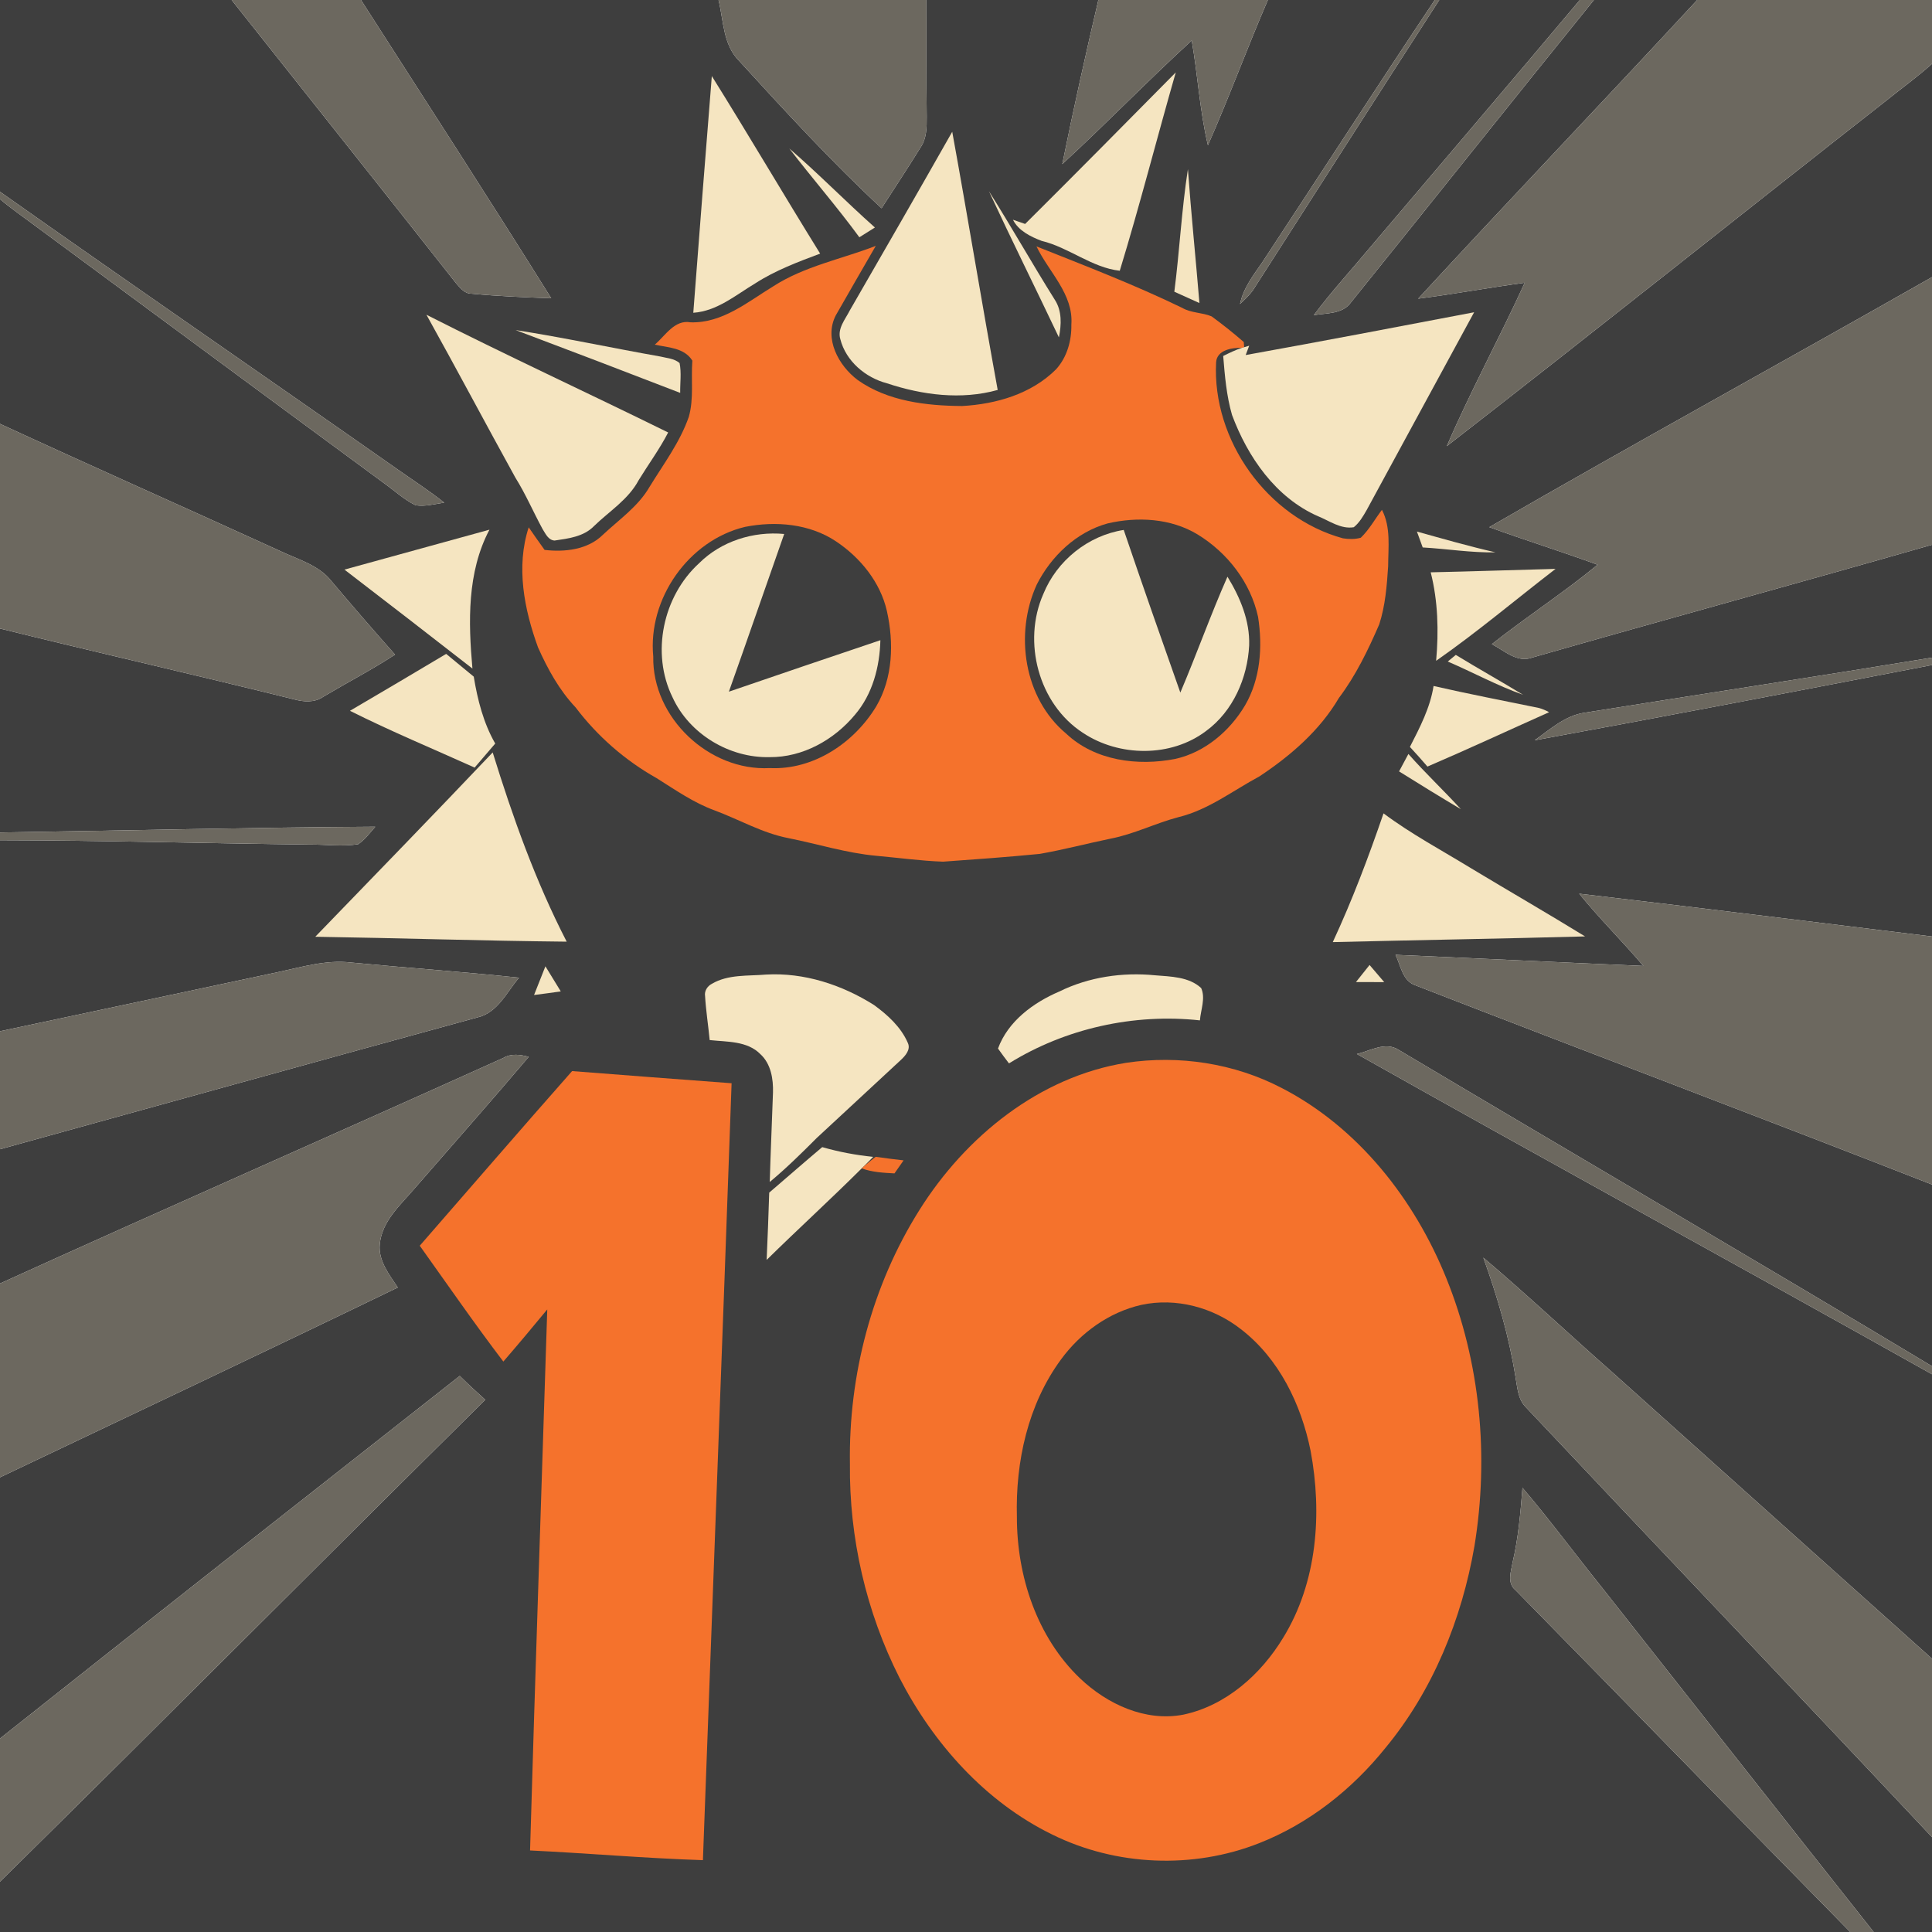
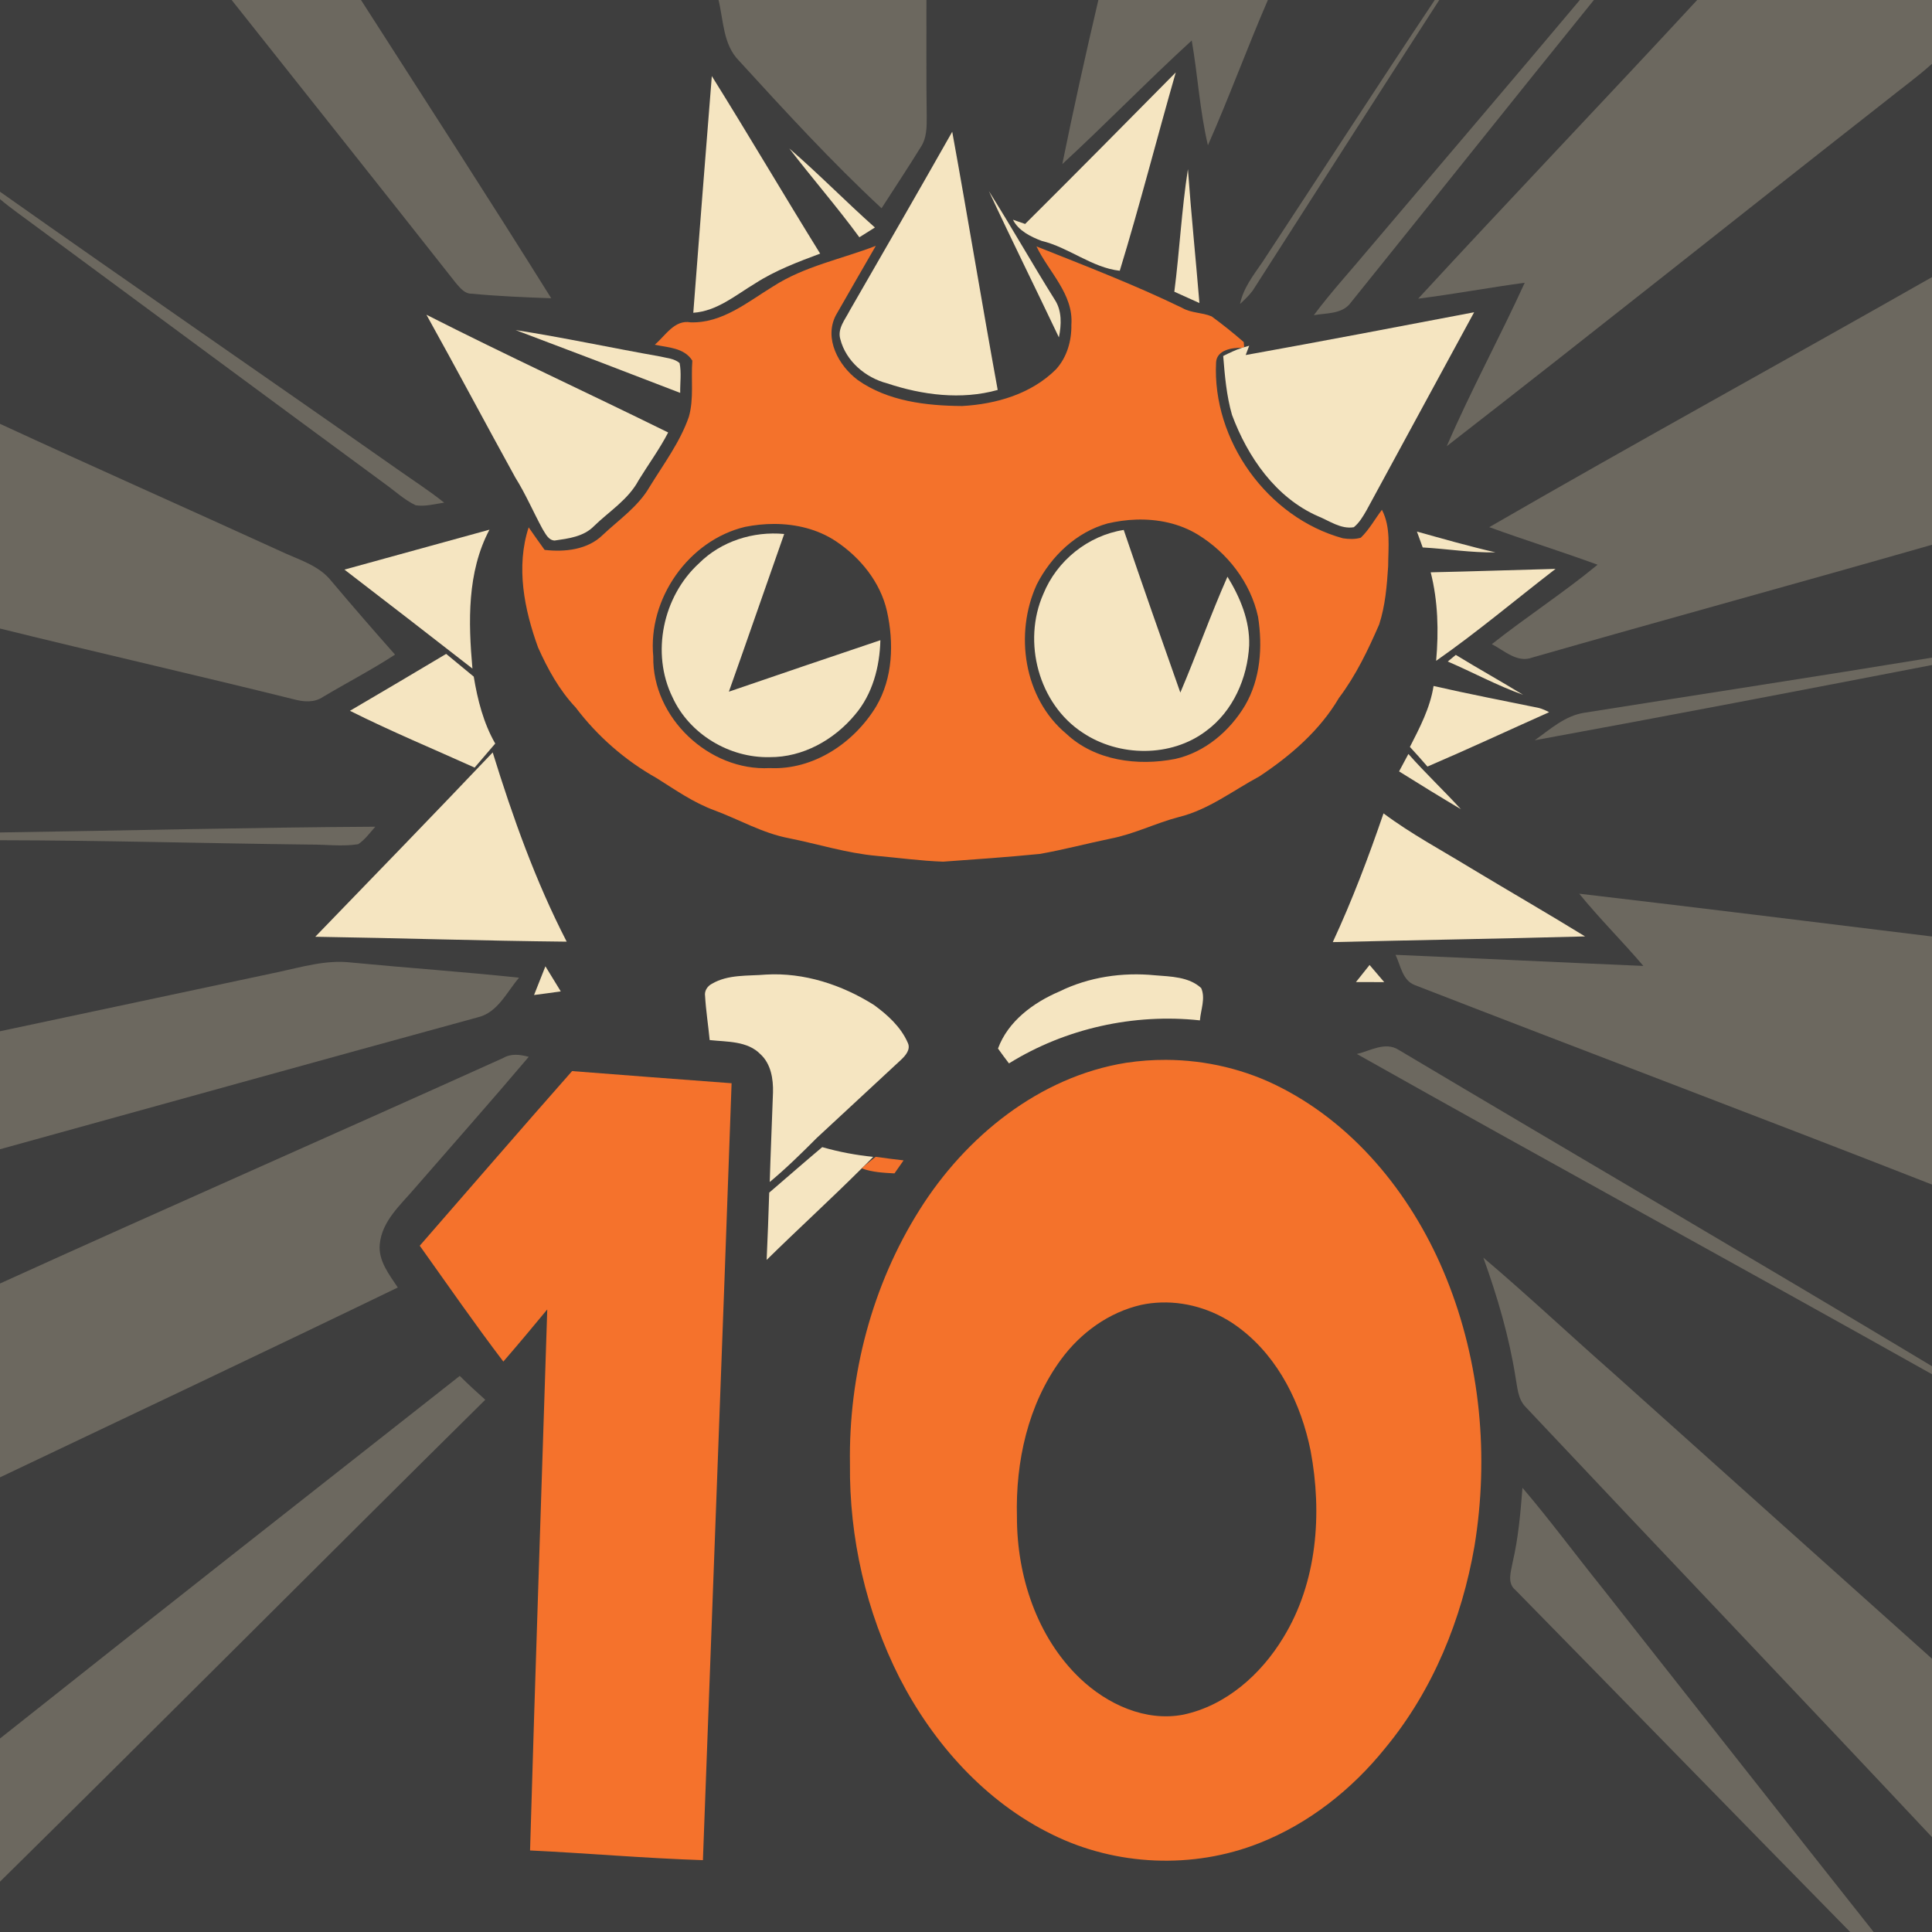
- <svg xmlns="http://www.w3.org/2000/svg" width="512pt" height="512pt" viewBox="0 0 512 512" version="1.1">
-   <path fill="#3e3e3e" opacity="1.00" d=" M 0.00 0.00 L 61.39 0.00 C 81.23 25.05 101.16 50.04 120.93 75.15 C 122.01 76.37 123.16 77.86 124.97 77.83 C 131.99 78.50 139.04 78.79 146.08 79.04 C 129.52 52.54 112.54 26.30 95.67 0.00 L 190.42 0.00 C 191.75 5.47 191.61 11.81 195.83 16.08 C 208.06 29.46 220.33 42.84 233.62 55.19 C 237.08 49.80 240.64 44.46 244.00 39.00 C 245.59 36.64 245.60 33.73 245.59 30.99 C 245.44 20.66 245.54 10.33 245.51 0.00 L 291.08 0.00 C 287.69 14.45 284.47 28.95 281.52 43.49 C 293.15 32.77 304.16 21.40 315.82 10.73 C 317.43 19.96 317.95 29.37 320.11 38.50 C 325.73 25.80 330.49 12.74 336.00 0.00 L 380.22 0.00 C 364.84 23.06 349.77 46.33 334.54 69.48 C 332.16 72.94 329.48 76.35 328.62 80.57 C 329.80 79.44 331.01 78.33 331.98 77.01 C 348.46 51.34 364.85 25.61 381.42 0.00 L 418.67 0.00 C 400.15 22.04 381.45 43.92 362.84 65.87 C 357.94 71.75 352.75 77.38 348.18 83.52 C 351.56 82.93 355.78 83.29 358.02 80.14 C 379.52 53.46 400.84 26.63 422.40 0.00 L 449.77 0.00 C 425.26 26.51 400.29 52.60 375.83 79.15 C 385.27 77.95 394.64 76.21 404.07 74.93 C 397.43 89.48 389.75 103.55 383.41 118.24 C 422.39 87.99 460.94 57.18 499.77 26.75 C 503.84 23.47 508.10 20.40 512.00 16.91 L 512.00 73.44 C 472.96 95.65 433.56 117.23 394.67 139.70 C 404.19 143.17 413.87 146.18 423.38 149.66 C 414.35 157.09 404.52 163.46 395.35 170.71 C 398.67 172.41 402.10 175.79 406.13 174.24 C 441.37 164.14 476.75 154.47 512.00 144.37 L 512.00 174.28 C 481.35 179.31 450.63 183.99 419.96 188.87 C 414.79 189.62 410.81 193.27 406.71 196.18 C 441.84 189.75 476.93 183.01 512.00 176.24 L 512.00 248.18 C 480.84 244.36 449.69 240.49 418.51 236.84 C 423.90 243.46 429.98 249.48 435.51 255.98 C 413.62 255.05 391.72 253.98 369.83 253.04 C 371.18 255.84 371.64 259.77 374.89 261.04 C 420.55 278.77 466.39 296.06 512.00 313.92 L 512.00 362.06 C 465.05 333.85 417.72 306.24 370.65 278.22 C 367.14 275.96 363.13 278.49 359.59 279.32 C 410.25 307.85 461.29 335.73 512.00 364.19 L 512.00 439.58 C 483.74 414.31 455.54 388.99 427.31 363.70 C 415.85 353.62 404.74 343.15 393.10 333.29 C 396.83 343.63 399.94 354.23 401.65 365.10 C 402.14 367.75 402.26 370.72 404.24 372.79 C 440.08 410.88 476.22 448.71 512.00 486.86 L 512.00 512.00 L 496.54 512.00 C 472.43 481.58 448.47 451.04 424.42 420.57 C 417.40 411.84 410.74 402.81 403.47 394.28 C 402.95 400.88 402.39 407.50 400.88 413.96 C 400.46 416.42 399.28 419.48 401.62 421.39 C 431.22 451.55 460.70 481.86 490.32 512.00 L 0.00 512.00 L 0.00 498.66 C 43.04 456.26 85.64 413.42 128.60 370.95 C 126.29 368.90 124.03 366.80 121.84 364.63 C 81.18 396.60 40.50 428.56 0.00 460.72 L 0.00 391.51 C 35.16 374.78 70.38 358.16 105.42 341.20 C 103.14 337.77 100.22 334.11 100.64 329.74 C 101.21 323.59 106.14 319.33 109.90 314.92 C 119.98 303.31 130.19 291.80 140.12 280.07 C 137.88 279.47 135.48 279.13 133.37 280.37 C 88.97 300.42 44.35 320.00 0.00 340.14 L 0.00 304.56 C 42.20 292.90 84.38 281.15 126.61 269.60 C 131.92 268.35 134.28 262.90 137.56 259.10 C 122.72 257.53 107.83 256.50 92.98 255.07 C 86.41 254.31 80.02 256.27 73.67 257.62 C 49.11 262.83 24.56 268.10 0.00 273.29 L 0.00 222.67 C 27.34 222.71 54.68 223.50 82.03 223.82 C 86.32 223.78 90.65 224.39 94.91 223.73 C 96.73 222.53 98.02 220.70 99.46 219.09 C 66.30 219.28 33.15 220.12 0.00 220.61 L 0.00 166.57 C 25.90 172.97 51.92 178.88 77.82 185.31 C 80.43 186.02 83.32 186.28 85.66 184.65 C 91.98 180.89 98.52 177.50 104.69 173.48 C 99.00 167.07 93.40 160.60 87.88 154.06 C 84.45 149.67 78.86 148.26 74.06 145.94 C 49.40 134.67 24.61 123.69 0.00 112.32 L 0.00 52.77 C 2.94 55.26 6.12 57.44 9.19 59.74 C 40.07 82.53 70.92 105.36 101.84 128.10 C 104.59 130.05 107.08 132.42 110.14 133.90 C 112.67 134.30 115.21 133.56 117.71 133.21 C 113.79 130.07 109.56 127.35 105.46 124.46 C 70.36 99.83 35.02 75.54 0.00 50.81 L 0.00 0.00 Z" />
-   <path fill="#6c685f" opacity="1.00" d=" M 61.39 0.00 L 95.67 0.00 C 112.54 26.30 129.52 52.54 146.08 79.04 C 139.04 78.79 131.99 78.50 124.97 77.83 C 123.16 77.86 122.01 76.37 120.93 75.15 C 101.16 50.04 81.23 25.05 61.39 0.00 Z" />
-   <path fill="#6c685f" opacity="1.00" d=" M 190.42 0.00 L 245.51 0.00 C 245.54 10.33 245.44 20.66 245.59 30.99 C 245.60 33.73 245.59 36.64 244.00 39.00 C 240.64 44.46 237.08 49.80 233.62 55.19 C 220.33 42.84 208.06 29.46 195.83 16.08 C 191.61 11.81 191.75 5.47 190.42 0.00 Z" />
-   <path fill="#6c685f" opacity="1.00" d=" M 291.08 0.00 L 336.00 0.00 C 330.49 12.74 325.73 25.80 320.11 38.50 C 317.95 29.37 317.43 19.96 315.82 10.73 C 304.16 21.40 293.15 32.77 281.52 43.49 C 284.47 28.95 287.69 14.45 291.08 0.00 Z" />
-   <path fill="#6c685f" opacity="1.00" d=" M 380.22 0.00 L 381.42 0.00 C 364.85 25.61 348.46 51.34 331.98 77.01 C 331.01 78.33 329.80 79.44 328.62 80.57 C 329.48 76.35 332.16 72.94 334.54 69.48 C 349.77 46.33 364.84 23.06 380.22 0.00 Z" />
-   <path fill="#6c685f" opacity="1.00" d=" M 418.67 0.00 L 422.40 0.00 C 400.84 26.63 379.52 53.46 358.02 80.14 C 355.78 83.29 351.56 82.93 348.18 83.52 C 352.75 77.38 357.94 71.75 362.84 65.87 C 381.45 43.92 400.15 22.04 418.67 0.00 Z" />
-   <path fill="#6c685f" opacity="1.00" d=" M 449.77 0.00 L 512.00 0.00 L 512.00 16.91 C 508.10 20.40 503.84 23.47 499.77 26.75 C 460.94 57.18 422.39 87.99 383.41 118.24 C 389.75 103.55 397.43 89.48 404.07 74.93 C 394.64 76.21 385.27 77.95 375.83 79.15 C 400.29 52.60 425.26 26.51 449.77 0.00 Z" />
-   <path fill="#f5e5c1" opacity="1.00" d=" M 271.67 59.35 C 285.06 46.04 298.32 32.61 311.59 19.19 C 306.57 36.68 302.07 54.36 296.75 71.75 C 289.40 70.95 283.24 65.56 276.03 63.83 C 273.11 62.72 269.90 61.14 268.44 58.23 C 269.25 58.51 270.86 59.07 271.67 59.35 Z" />
-   <path fill="#f5e5c1" opacity="1.00" d=" M 188.64 20.16 C 198.37 35.74 207.67 51.59 217.35 67.21 C 211.44 69.42 205.47 71.66 200.14 75.10 C 194.94 78.21 190.05 82.45 183.73 82.89 C 185.31 61.97 186.98 41.07 188.64 20.16 Z" />
-   <path fill="#f5e5c1" opacity="1.00" d=" M 225.19 82.29 C 234.28 66.52 243.38 50.76 252.35 34.92 C 256.50 57.70 260.24 80.55 264.40 103.34 C 254.76 106.04 244.44 104.70 235.06 101.58 C 229.34 100.08 224.18 95.71 222.69 89.87 C 221.88 87.04 224.00 84.65 225.19 82.29 Z" />
-   <path fill="#f5e5c1" opacity="1.00" d=" M 209.17 39.34 C 216.96 46.07 224.17 53.45 231.86 60.29 C 230.49 61.15 229.11 62.01 227.74 62.88 C 221.84 54.82 215.25 47.27 209.17 39.34 Z" />
-   <path fill="#f5e5c1" opacity="1.00" d=" M 314.81 44.83 C 315.67 56.67 316.88 68.48 317.86 80.31 C 315.65 79.31 313.43 78.30 311.21 77.31 C 312.60 66.51 313.13 55.60 314.81 44.83 Z" />
-   <path fill="#6c685f" opacity="1.00" d=" M 0.00 50.81 C 35.02 75.54 70.36 99.83 105.46 124.46 C 109.56 127.35 113.79 130.07 117.71 133.21 C 115.21 133.56 112.67 134.30 110.14 133.90 C 107.08 132.42 104.59 130.05 101.84 128.10 C 70.92 105.36 40.07 82.53 9.19 59.74 C 6.12 57.44 2.94 55.26 0.00 52.77 L 0.00 50.81 Z" />
-   <path fill="#f5e5c1" opacity="1.00" d=" M 262.07 50.66 C 268.06 60.14 273.56 69.92 279.53 79.43 C 281.46 82.38 281.30 86.08 280.62 89.41 C 274.48 76.47 268.10 63.64 262.07 50.66 Z" />
-   <path fill="#f5722c" opacity="1.00" d=" M 274.68 65.30 C 287.66 70.47 300.72 75.48 313.30 81.59 C 315.70 82.99 318.61 82.78 321.10 83.85 C 324.03 85.99 326.88 88.26 329.61 90.64 C 329.64 90.98 329.69 91.67 329.72 92.01 C 329.57 92.05 329.29 92.14 329.14 92.18 C 326.54 92.12 322.50 92.71 322.28 96.01 C 321.21 116.68 335.87 137.18 355.88 142.66 C 357.44 142.90 359.09 142.95 360.63 142.50 C 362.87 140.35 364.36 137.57 366.23 135.11 C 368.63 139.74 367.89 145.06 367.87 150.07 C 367.54 155.25 367.12 160.51 365.51 165.47 C 362.55 172.28 359.31 179.02 354.82 184.97 C 349.76 193.59 342.00 200.29 333.76 205.75 C 326.73 209.52 320.25 214.60 312.39 216.53 C 306.25 218.13 300.52 221.07 294.27 222.26 C 288.02 223.55 281.84 225.19 275.55 226.29 C 267.02 227.13 258.47 227.74 249.92 228.35 C 243.99 228.14 238.09 227.32 232.19 226.79 C 224.32 226.07 216.74 223.67 209.02 222.13 C 202.08 220.81 195.91 217.19 189.35 214.75 C 183.80 212.73 178.96 209.32 174.00 206.21 C 165.65 201.52 158.31 195.10 152.54 187.47 C 148.20 182.88 145.15 177.31 142.59 171.59 C 138.92 161.51 136.69 150.23 140.11 139.75 C 141.49 141.76 142.90 143.75 144.32 145.73 C 149.63 146.36 155.74 145.69 159.72 141.77 C 164.03 137.71 169.12 134.25 172.14 129.02 C 175.84 122.98 180.19 117.22 182.54 110.47 C 183.92 105.63 183.10 100.53 183.48 95.57 C 181.32 92.13 177.08 92.12 173.52 91.34 C 176.34 88.95 178.76 84.64 183.03 85.42 C 191.47 85.67 198.14 80.00 204.93 75.87 C 213.21 70.53 223.02 68.67 232.09 65.16 C 228.53 71.29 225.01 77.44 221.49 83.58 C 218.31 89.76 222.24 96.91 227.30 100.71 C 235.28 106.35 245.44 107.53 254.97 107.60 C 264.00 107.10 273.31 104.41 279.86 97.88 C 282.77 94.68 284.00 90.30 283.92 86.04 C 284.53 77.96 277.94 72.10 274.68 65.30 Z" />
-   <path fill="#6c685f" opacity="1.00" d=" M 394.67 139.70 C 433.56 117.23 472.96 95.65 512.00 73.44 L 512.00 144.37 C 476.75 154.47 441.37 164.14 406.13 174.24 C 402.10 175.79 398.67 172.41 395.35 170.71 C 404.52 163.46 414.35 157.09 423.38 149.66 C 413.87 146.18 404.19 143.17 394.67 139.70 Z" />
-   <path fill="#f5e5c1" opacity="1.00" d=" M 113.01 83.41 C 134.18 94.17 155.77 104.11 177.07 114.61 C 174.80 119.02 171.85 123.02 169.26 127.24 C 166.53 132.39 161.45 135.49 157.38 139.45 C 154.67 142.23 150.62 142.72 146.96 143.25 C 145.27 143.13 144.58 141.43 143.79 140.21 C 141.33 135.69 139.31 130.93 136.57 126.56 C 128.65 112.21 120.98 97.73 113.01 83.41 Z" />
-   <path fill="#f5e5c1" opacity="1.00" d=" M 330.12 94.09 C 350.33 90.45 370.49 86.60 390.66 82.75 C 381.14 100.23 371.67 117.73 362.16 135.21 C 361.22 136.84 360.25 138.53 358.77 139.72 C 355.34 140.30 352.31 138.02 349.27 136.80 C 338.06 131.86 330.66 121.13 326.50 109.97 C 325.03 104.88 324.59 99.59 324.16 94.34 C 325.78 93.53 327.41 92.74 329.14 92.18 C 329.29 92.14 329.57 92.05 329.72 92.01 L 331.05 91.62 C 330.82 92.24 330.36 93.47 330.12 94.09 Z" />
-   <path fill="#f5e5c1" opacity="1.00" d=" M 136.64 87.47 C 149.46 89.47 162.16 92.22 174.94 94.47 C 176.68 94.91 178.69 94.98 180.10 96.22 C 180.62 98.82 180.21 101.49 180.26 104.12 C 165.75 98.51 151.21 92.95 136.64 87.47 Z" />
-   <path fill="#6c685f" opacity="1.00" d=" M 0.00 112.32 C 24.61 123.69 49.40 134.67 74.06 145.94 C 78.86 148.26 84.45 149.67 87.88 154.06 C 93.40 160.60 99.00 167.07 104.69 173.48 C 98.52 177.50 91.98 180.89 85.66 184.65 C 83.32 186.28 80.43 186.02 77.82 185.31 C 51.92 178.88 25.90 172.97 0.00 166.57 L 0.00 112.32 Z" />
-   <path fill="#3e3e3e" opacity="1.00" d=" M 293.50 138.72 C 301.44 136.87 310.30 137.33 317.40 141.65 C 325.28 146.47 331.43 154.38 333.40 163.48 C 334.64 171.40 334.05 179.90 329.94 186.95 C 325.88 193.76 319.31 199.37 311.46 201.12 C 301.51 203.07 290.19 201.62 282.56 194.43 C 271.29 185.04 268.80 167.90 274.76 154.90 C 278.57 147.39 285.26 141.00 293.50 138.72 Z" />
-   <path fill="#3e3e3e" opacity="1.00" d=" M 197.44 139.63 C 205.55 138.02 214.52 138.78 221.54 143.46 C 227.99 147.76 233.30 154.27 235.04 161.94 C 236.91 170.33 236.66 179.63 232.21 187.20 C 226.35 196.87 215.59 204.10 203.99 203.55 C 187.90 204.40 172.81 190.16 173.12 173.98 C 171.64 158.69 182.48 143.20 197.44 139.63 Z" />
-   <path fill="#f5e5c1" opacity="1.00" d=" M 91.28 150.95 C 104.09 147.43 116.91 143.91 129.71 140.37 C 123.75 151.63 124.10 164.85 125.20 177.18 C 113.92 168.40 102.63 159.65 91.28 150.95 Z" />
-   <path fill="#f5e5c1" opacity="1.00" d=" M 276.50 157.40 C 280.08 148.57 288.36 141.91 297.80 140.44 C 302.69 154.84 307.73 169.20 312.80 183.54 C 317.13 173.37 320.82 162.94 325.29 152.83 C 328.64 158.30 331.25 164.48 331.04 171.02 C 330.61 179.67 326.76 188.49 319.65 193.70 C 310.34 200.78 296.54 200.60 286.94 194.18 C 275.21 186.54 270.89 170.07 276.50 157.40 Z" />
-   <path fill="#f5e5c1" opacity="1.00" d=" M 375.50 140.87 C 382.42 142.80 389.33 144.78 396.33 146.38 C 389.87 146.51 383.47 145.44 377.03 145.08 C 376.52 143.67 376.01 142.27 375.50 140.87 Z" />
-   <path fill="#f5e5c1" opacity="1.00" d=" M 185.26 149.27 C 191.12 143.42 199.64 140.74 207.82 141.51 C 202.91 155.43 198.11 169.39 193.16 183.30 C 206.53 178.73 219.91 174.15 233.31 169.66 C 233.13 176.73 231.24 183.96 226.57 189.42 C 221.04 196.07 212.76 200.72 203.98 200.65 C 193.31 200.91 182.68 194.55 178.22 184.78 C 172.47 173.08 175.69 158.00 185.26 149.27 Z" />
-   <path fill="#f5e5c1" opacity="1.00" d=" M 379.15 151.67 C 390.18 151.44 401.21 151.04 412.24 150.76 C 401.70 158.88 391.51 167.50 380.59 175.12 C 381.29 167.29 381.09 159.31 379.15 151.67 Z" />
-   <path fill="#f5e5c1" opacity="1.00" d=" M 92.74 188.37 C 101.27 183.39 109.75 178.34 118.24 173.29 C 120.68 175.29 123.12 177.30 125.55 179.32 C 126.56 185.47 128.12 191.61 131.24 197.05 C 129.43 199.18 127.61 201.30 125.78 203.42 C 114.75 198.44 103.55 193.79 92.74 188.37 Z" />
-   <path fill="#f5e5c1" opacity="1.00" d=" M 383.67 175.31 C 384.38 174.73 385.09 174.15 385.80 173.56 C 391.69 177.16 397.73 180.52 403.63 184.13 C 396.76 181.69 390.35 178.18 383.67 175.31 Z" />
-   <path fill="#6c685f" opacity="1.00" d=" M 419.96 188.87 C 450.63 183.99 481.35 179.31 512.00 174.28 L 512.00 176.24 C 476.93 183.01 441.84 189.75 406.71 196.18 C 410.81 193.27 414.79 189.62 419.96 188.87 Z" />
-   <path fill="#f5e5c1" opacity="1.00" d=" M 379.91 181.79 C 389.19 183.92 398.55 185.71 407.88 187.63 C 408.80 187.90 409.68 188.27 410.53 188.74 C 399.78 193.54 389.11 198.51 378.29 203.15 C 376.77 201.38 375.22 199.64 373.64 197.94 C 376.27 192.79 379.01 187.57 379.91 181.79 Z" />
-   <path fill="#f5e5c1" opacity="1.00" d=" M 130.57 199.40 C 135.88 216.57 141.93 233.55 150.18 249.55 C 127.97 249.33 105.76 248.59 83.55 248.25 C 99.26 232.00 115.01 215.80 130.57 199.40 Z" />
-   <path fill="#f5e5c1" opacity="1.00" d=" M 373.24 199.81 C 377.70 204.86 382.61 209.48 387.16 214.45 C 381.65 211.18 376.20 207.83 370.77 204.43 C 371.59 202.89 372.42 201.35 373.24 199.81 Z" />
-   <path fill="#f5e5c1" opacity="1.00" d=" M 353.20 249.67 C 358.36 238.57 362.68 227.12 366.65 215.55 C 373.98 221.03 382.08 225.34 389.87 230.11 C 399.91 236.16 410.07 242.02 420.06 248.16 C 397.77 248.77 375.48 249.12 353.20 249.67 Z" />
-   <path fill="#6c685f" opacity="1.00" d=" M 0.00 220.61 C 33.15 220.12 66.30 219.28 99.46 219.09 C 98.02 220.70 96.73 222.53 94.91 223.73 C 90.65 224.39 86.32 223.78 82.03 223.82 C 54.68 223.50 27.34 222.71 0.00 222.67 L 0.00 220.61 Z" />
-   <path fill="#6c685f" opacity="1.00" d=" M 418.51 236.84 C 449.69 240.49 480.84 244.36 512.00 248.18 L 512.00 313.92 C 466.39 296.06 420.55 278.77 374.89 261.04 C 371.64 259.77 371.18 255.84 369.83 253.04 C 391.72 253.98 413.62 255.05 435.51 255.98 C 429.98 249.48 423.90 243.46 418.51 236.84 Z" />
-   <path fill="#6c685f" opacity="1.00" d=" M 73.67 257.62 C 80.02 256.27 86.41 254.31 92.98 255.07 C 107.83 256.50 122.72 257.53 137.56 259.10 C 134.28 262.90 131.92 268.35 126.61 269.60 C 84.38 281.15 42.20 292.90 0.00 304.56 L 0.00 273.29 C 24.56 268.10 49.11 262.83 73.67 257.62 Z" />
-   <path fill="#f5e5c1" opacity="1.00" d=" M 359.34 260.26 C 360.54 258.75 361.74 257.24 362.95 255.73 C 364.24 257.24 365.53 258.76 366.83 260.27 C 364.33 260.27 361.83 260.26 359.34 260.26 Z" />
-   <path fill="#f5e5c1" opacity="1.00" d=" M 144.54 256.08 C 145.89 258.29 147.25 260.51 148.61 262.73 C 146.25 263.07 143.89 263.39 141.53 263.69 C 142.54 261.15 143.54 258.62 144.54 256.08 Z" />
-   <path fill="#f5e5c1" opacity="1.00" d=" M 188.65 260.72 C 192.98 258.17 198.18 258.69 202.99 258.27 C 213.11 257.69 223.11 260.97 231.61 266.33 C 235.25 268.98 238.79 272.20 240.60 276.41 C 241.38 278.13 239.96 279.75 238.79 280.85 C 231.34 287.74 223.93 294.66 216.48 301.54 C 212.45 305.58 208.38 309.59 203.99 313.24 C 204.22 305.33 204.58 297.43 204.85 289.52 C 204.95 285.94 204.31 281.95 201.55 279.40 C 198.07 275.81 192.66 276.13 188.07 275.63 C 187.70 271.73 187.08 267.85 186.85 263.94 C 186.63 262.60 187.49 261.31 188.65 260.72 Z" />
-   <path fill="#f5e5c1" opacity="1.00" d=" M 280.71 262.77 C 288.52 258.92 297.44 257.61 306.07 258.46 C 310.23 258.80 315.08 258.84 318.32 261.84 C 319.53 264.53 318.21 267.59 317.99 270.41 C 300.52 268.51 282.33 272.53 267.39 281.81 C 266.39 280.51 265.42 279.20 264.48 277.87 C 267.14 270.63 273.84 265.71 280.71 262.77 Z" />
-   <path fill="#6c685f" opacity="1.00" d=" M 359.59 279.32 C 363.13 278.49 367.14 275.96 370.65 278.22 C 417.72 306.24 465.05 333.85 512.00 362.06 L 512.00 364.19 C 461.29 335.73 410.25 307.85 359.59 279.32 Z" />
-   <path fill="#6c685f" opacity="1.00" d=" M 133.37 280.37 C 135.48 279.13 137.88 279.47 140.12 280.07 C 130.19 291.80 119.98 303.31 109.90 314.92 C 106.14 319.33 101.21 323.59 100.64 329.74 C 100.22 334.11 103.14 337.77 105.42 341.20 C 70.38 358.16 35.16 374.78 0.00 391.51 L 0.00 340.14 C 44.35 320.00 88.97 300.42 133.37 280.37 Z" />
-   <path fill="#f5722c" opacity="1.00" d=" M 298.42 281.66 C 312.44 279.54 327.09 281.77 339.69 288.34 C 359.97 298.81 374.85 317.83 383.29 338.74 C 392.34 361.11 394.63 386.00 390.74 409.75 C 387.39 429.11 379.74 447.99 367.16 463.21 C 358.32 474.22 346.85 483.29 333.66 488.47 C 316.14 495.38 295.75 494.52 278.87 486.18 C 261.10 477.51 247.33 462.05 238.37 444.63 C 229.53 427.17 225.03 407.53 225.24 387.97 C 224.86 364.42 231.09 340.62 243.67 320.65 C 255.85 301.25 275.38 285.36 298.42 281.66 Z" />
-   <path fill="#f5722c" opacity="1.00" d=" M 111.24 330.13 C 124.70 314.70 138.06 299.19 151.61 283.85 C 165.70 284.96 179.79 286.01 193.88 287.07 C 191.45 355.70 188.80 424.33 186.28 492.96 C 171.00 492.47 155.75 491.12 140.47 490.39 C 141.86 442.59 143.52 394.80 145.03 347.01 C 141.20 351.66 137.33 356.27 133.39 360.83 C 125.75 350.80 118.57 340.39 111.24 330.13 Z" />
-   <path fill="#f5e5c1" opacity="1.00" d=" M 203.85 316.06 C 208.54 312.04 213.18 307.97 217.90 304.00 C 222.31 305.27 226.84 306.12 231.41 306.58 C 230.77 307.22 229.49 308.52 228.85 309.17 L 228.36 309.63 C 220.10 317.86 211.48 325.72 203.17 333.89 C 203.43 327.95 203.67 322.00 203.85 316.06 Z" />
-   <path fill="#f5722c" opacity="1.00" d=" M 228.85 309.17 C 229.89 308.27 230.98 307.42 232.06 306.57 C 234.52 306.92 236.99 307.23 239.46 307.51 C 238.65 308.66 237.85 309.81 237.05 310.96 C 234.12 310.80 231.14 310.66 228.36 309.63 L 228.85 309.17 Z" />
-   <path fill="#6c685f" opacity="1.00" d=" M 393.10 333.29 C 404.74 343.15 415.85 353.62 427.31 363.70 C 455.54 388.99 483.74 414.31 512.00 439.58 L 512.00 486.86 C 476.22 448.71 440.08 410.88 404.24 372.79 C 402.26 370.72 402.14 367.75 401.65 365.10 C 399.94 354.23 396.83 343.63 393.10 333.29 Z" />
-   <path fill="#3e3e3e" opacity="1.00" d=" M 302.45 345.81 C 311.66 343.82 321.47 346.47 328.83 352.23 C 338.96 360.02 344.83 372.17 347.32 384.48 C 350.43 401.12 349.09 419.30 340.07 433.99 C 334.19 443.70 324.94 451.99 313.60 454.40 C 303.53 456.34 293.42 451.62 286.23 444.79 C 274.77 433.84 269.47 417.63 269.49 402.03 C 269.09 387.39 272.40 372.20 281.19 360.25 C 286.36 353.20 293.87 347.77 302.45 345.81 Z" />
-   <path fill="#6c685f" opacity="1.00" d=" M 0.00 460.72 C 40.50 428.56 81.18 396.60 121.84 364.63 C 124.03 366.80 126.29 368.90 128.60 370.95 C 85.64 413.42 43.04 456.26 0.00 498.66 L 0.00 460.72 Z" />
-   <path fill="#6c685f" opacity="1.00" d=" M 403.47 394.28 C 410.74 402.81 417.40 411.84 424.42 420.57 C 448.47 451.04 472.43 481.58 496.54 512.00 L 490.32 512.00 C 460.70 481.86 431.22 451.55 401.62 421.39 C 399.28 419.48 400.46 416.42 400.88 413.96 C 402.39 407.50 402.95 400.88 403.47 394.28 Z" />
+ <svg xmlns="http://www.w3.org/2000/svg" width="1280" height="1280" viewBox="0 0 1024 1024" version="1.1" id="svg2">
+   <defs id="defs108" />
+   <rect style="fill:#3e3e3e;fill-opacity:1;fill-rule:nonzero;stroke:none" id="rect3090" width="1024" height="1024" x="3.1974423e-014" y="0" />
+   <path d="m 122.78,0 68.56,0 c 33.74,52.6 67.7,105.08 100.82,158.08 -14.08,-0.5 -28.18,-1.08 -42.22,-2.42 -3.62,0.06 -5.92,-2.92 -8.08,-5.36 C 202.32,100.08 162.46,50.1 122.78,0 z" id="path6" style="fill:#6c685f" />
+   <path d="m 380.84,0 110.18,0 c 0.06,20.66 -0.14,41.32 0.16,61.98 0.02,5.48 0,11.3 -3.18,16.02 -6.72,10.92 -13.84,21.6 -20.76,32.38 C 440.66,85.68 416.12,58.92 391.66,32.16 383.22,23.62 383.5,10.94 380.84,0 z" id="path8" style="fill:#6c685f" />
+   <path d="M 582.16,0 672,0 C 660.98,25.48 651.46,51.6 640.22,77 635.9,58.74 634.86,39.92 631.64,21.46 608.32,42.8 586.3,65.54 563.04,86.98 568.94,57.9 575.38,28.9 582.16,0 z" id="path10" style="fill:#6c685f" />
+   <path d="m 760.44,0 2.4,0 c -33.14,51.22 -65.92,102.68 -98.88,154.02 -1.94,2.64 -4.36,4.86 -6.72,7.12 1.72,-8.44 7.08,-15.26 11.84,-22.18 C 699.54,92.66 729.68,46.12 760.44,0 z" id="path12" style="fill:#6c685f" />
+   <path d="m 837.34,0 7.46,0 c -43.12,53.26 -85.76,106.92 -128.76,160.28 -4.48,6.3 -12.92,5.58 -19.68,6.76 9.14,-12.28 19.52,-23.54 29.32,-35.3 C 762.9,87.84 800.3,44.08 837.34,0 z" id="path14" style="fill:#6c685f" />
+   <path d="m 899.54,0 124.46,0 0,33.82 c -7.8,6.98 -16.32,13.12 -24.46,19.68 -77.66,60.86 -154.76,122.48 -232.72,182.98 12.68,-29.38 28.04,-57.52 41.32,-86.62 -18.86,2.56 -37.6,6.04 -56.48,8.44 C 800.58,105.2 850.52,53.02 899.54,0 z" id="path16" style="fill:#6c685f" />
+   <path d="m 543.34,118.7 c 26.78,-26.62 53.3,-53.48 79.84,-80.32 -10.04,34.98 -19.04,70.34 -29.68,105.12 -14.7,-1.6 -27.02,-12.38 -41.44,-15.84 -5.84,-2.22 -12.26,-5.38 -15.18,-11.2 1.62,0.56 4.84,1.68 6.46,2.24 z" id="path18" style="fill:#f5e5c1" />
+   <path d="m 377.28,40.32 c 19.46,31.16 38.06,62.86 57.42,94.1 -11.82,4.42 -23.76,8.9 -34.42,15.78 -10.4,6.22 -20.18,14.7 -32.82,15.58 3.16,-41.84 6.5,-83.64 9.82,-125.46 z" id="path20" style="fill:#f5e5c1" />
+   <path d="m 450.38,164.58 c 18.18,-31.54 36.38,-63.06 54.32,-94.74 8.3,45.56 15.78,91.26 24.1,136.84 -19.28,5.4 -39.92,2.72 -58.68,-3.52 -11.44,-3 -21.76,-11.74 -24.74,-23.42 -1.62,-5.66 2.62,-10.44 5,-15.16 z" id="path22" style="fill:#f5e5c1" />
+   <path d="m 418.34,78.68 c 15.58,13.46 30,28.22 45.38,41.9 -2.74,1.72 -5.5,3.44 -8.24,5.18 -11.8,-16.12 -24.98,-31.22 -37.14,-47.08 z" id="path24" style="fill:#f5e5c1" />
+   <path d="m 629.62,89.66 c 1.72,23.68 4.14,47.3 6.1,70.96 -4.42,-2 -8.86,-4.02 -13.3,-6 2.78,-21.6 3.84,-43.42 7.2,-64.96 z" id="path26" style="fill:#f5e5c1" />
+   <path d="m 0,101.62 c 70.04,49.46 140.72,98.04 210.92,147.3 8.2,5.78 16.66,11.22 24.5,17.5 -5,0.7 -10.08,2.18 -15.14,1.38 -6.12,-2.96 -11.1,-7.7 -16.6,-11.6 C 141.84,210.72 80.14,165.06 18.38,119.48 12.24,114.88 5.88,110.52 0,105.54 l 0,-3.92 z" id="path28" style="fill:#6c685f" />
+   <path d="m 524.14,101.32 c 11.98,18.96 22.98,38.52 34.92,57.54 3.86,5.9 3.54,13.3 2.18,19.96 -12.28,-25.88 -25.04,-51.54 -37.1,-77.5 z" id="path30" style="fill:#f5e5c1" />
+   <path style="fill:#f4722b" d="m 464.2,130.3 c -18.14,7.02 -37.79,10.77 -54.35,21.45 -13.58,8.26 -26.92,19.6 -43.8,19.1 -8.54,-1.56 -13.36,7.07 -19,11.85 7.12,1.56 15.58,1.57 19.9,8.45 -0.76,9.92 0.91,20.12 -1.85,29.8 -4.7,13.5 -13.4,25.02 -20.8,37.1 -6.04,10.46 -16.23,17.38 -24.85,25.5 -7.96,7.84 -20.18,9.16 -30.8,7.9 -2.84,-3.96 -5.69,-7.93 -8.45,-11.95 -6.84,20.96 -2.34,43.54 5,63.7 5.12,11.44 11.22,22.57 19.9,31.75 11.54,15.26 26.2,28.07 42.9,37.45 9.92,6.22 19.6,13.06 30.7,17.1 13.12,4.88 25.47,12.11 39.35,14.75 15.44,3.08 30.61,7.91 46.35,9.35 11.8,1.06 23.59,2.68 35.45,3.1 17.1,-1.22 34.19,-2.42 51.25,-4.1 12.58,-2.2 24.95,-5.52 37.45,-8.1 12.5,-2.38 23.97,-8.25 36.25,-11.45 15.72,-3.86 28.64,-14.01 42.7,-21.55 16.48,-10.92 32.03,-24.31 42.15,-41.55 8.98,-11.9 15.43,-25.38 21.35,-39 3.22,-9.92 4.09,-20.44 4.75,-30.8 0.04,-10.02 1.5,-20.69 -3.3,-29.95 -3.74,4.92 -6.72,10.5 -11.2,14.8 -3.08,0.9 -6.38,0.78 -9.5,0.3 -40.02,-10.96 -69.34,-51.96 -67.2,-93.3 0.44,-6.6 8.55,-7.77 13.75,-7.65 0.3,-0.08 0.85,-0.27 1.15,-0.35 -0.06,-0.68 -0.19,-2.02 -0.25,-2.7 -5.46,-4.76 -11.14,-9.32 -17,-13.6 -4.98,-2.14 -10.8,-1.7 -15.6,-4.5 -25.16,-12.22 -51.29,-22.26 -77.25,-32.6 6.52,13.6 19.72,25.34 18.5,41.5 0.16,8.52 -2.33,17.25 -8.15,23.65 -13.1,13.06 -31.69,18.45 -49.75,19.45 -19.06,-0.14 -39.39,-2.52 -55.35,-13.8 -10.12,-7.6 -17.96,-21.89 -11.6,-34.25 7.04,-12.28 14.08,-24.59 21.2,-36.85 z m 138.05,145.1 c 11.348,-0.35 22.788,1.96 32.55,7.9 15.76,9.64 28.06,25.45 32,43.65 2.48,15.84 1.32,32.85 -6.9,46.95 -8.12,13.62 -21.3,24.85 -37,28.35 -19.9,3.9 -42.54,0.98 -57.8,-13.4 -22.54,-18.78 -27.52,-53.05 -15.6,-79.05 7.62,-15.02 21.02,-27.79 37.5,-32.35 4.963,-1.156 10.092,-1.891 15.25,-2.05 z m -191.85,2.3 c 11.513,0.031 23.047,2.765 32.7,9.2 12.9,8.6 23.52,21.66 27,37 3.74,16.78 3.2,35.36 -5.7,50.5 -11.72,19.34 -33.2,33.8 -56.4,32.7 -32.18,1.7 -62.37,-26.79 -61.75,-59.15 -2.96,-30.58 18.73,-61.56 48.65,-68.7 5.069,-1.006 10.267,-1.564 15.5,-1.55 z" id="path32" />
+   <path d="M 789.34,279.4 C 867.12,234.46 945.92,191.3 1024,146.88 l 0,141.86 c -70.5,20.2 -141.26,39.54 -211.74,59.74 -8.06,3.1 -14.92,-3.66 -21.56,-7.06 18.34,-14.5 38,-27.24 56.06,-42.1 -19.02,-6.96 -38.38,-12.98 -57.42,-19.92 z" id="path34" style="fill:#6c685f" />
+   <path d="m 226.02,166.82 c 42.34,21.52 85.52,41.4 128.12,62.4 -4.54,8.82 -10.44,16.82 -15.62,25.26 -5.46,10.3 -15.62,16.5 -23.76,24.42 -5.42,5.56 -13.52,6.54 -20.84,7.6 -3.38,-0.24 -4.76,-3.64 -6.34,-6.08 -4.92,-9.04 -8.96,-18.56 -14.44,-27.3 -15.84,-28.7 -31.18,-57.66 -47.12,-86.3 z" id="path36" style="fill:#f5e5c1" />
+   <path d="m 660.24,188.18 c 40.42,-7.28 80.74,-14.98 121.08,-22.68 -19.04,34.96 -37.98,69.96 -57,104.92 -1.88,3.26 -3.82,6.64 -6.78,9.02 -6.86,1.16 -12.92,-3.4 -19,-5.84 -22.42,-9.88 -37.22,-31.34 -45.54,-53.66 -2.94,-10.18 -3.82,-20.76 -4.68,-31.26 3.24,-1.62 6.5,-3.2 9.96,-4.32 0.3,-0.08 0.86,-0.26 1.16,-0.34 l 2.66,-0.78 c -0.46,1.24 -1.38,3.7 -1.86,4.94 z" id="path38" style="fill:#f5e5c1" />
+   <path d="m 273.28,174.94 c 25.64,4 51.04,9.5 76.6,14 3.48,0.88 7.5,1.02 10.32,3.5 1.04,5.2 0.22,10.54 0.32,15.8 -29.02,-11.22 -58.1,-22.34 -87.24,-33.3 z" id="path40" style="fill:#f5e5c1" />
+   <path d="m 0,224.64 c 49.22,22.74 98.8,44.7 148.12,67.24 9.6,4.64 20.78,7.46 27.64,16.24 11.04,13.08 22.24,26.02 33.62,38.84 -12.34,8.04 -25.42,14.82 -38.06,22.34 -4.68,3.26 -10.46,2.74 -15.68,1.32 C 103.84,357.76 51.8,345.94 0,333.14 l 0,-108.5 z" id="path42" style="fill:#6c685f" />
+   <path d="m 182.56,301.9 c 25.62,-7.04 51.26,-14.08 76.86,-21.16 C 247.5,303.26 248.2,329.7 250.4,354.36 227.84,336.8 205.26,319.3 182.56,301.9 z" id="path48" style="fill:#f5e5c1" />
+   <path d="m 553,314.8 c 7.16,-17.66 23.72,-30.98 42.6,-33.92 9.78,28.8 19.86,57.52 30,86.2 8.66,-20.34 16.04,-41.2 24.98,-61.42 6.7,10.94 11.92,23.3 11.5,36.38 -0.86,17.3 -8.56,34.94 -22.78,45.36 -18.62,14.16 -46.22,13.8 -65.42,0.96 C 550.42,373.08 541.78,340.14 553,314.8 z" id="path50" style="fill:#f5e5c1" />
+   <path d="m 751,281.74 c 13.84,3.86 27.66,7.82 41.66,11.02 -12.92,0.26 -25.72,-1.88 -38.6,-2.6 -1.02,-2.82 -2.04,-5.62 -3.06,-8.42 z" id="path52" style="fill:#f5e5c1" />
+   <path d="m 370.52,298.54 c 11.72,-11.7 28.76,-17.06 45.12,-15.52 -9.82,27.84 -19.42,55.76 -29.32,83.58 26.74,-9.14 53.5,-18.3 80.3,-27.28 -0.36,14.14 -4.14,28.6 -13.48,39.52 -11.06,13.3 -27.62,22.6 -45.18,22.46 -21.34,0.52 -42.6,-12.2 -51.52,-31.74 -11.5,-23.4 -5.06,-53.56 14.08,-71.02 z" id="path54" style="fill:#f5e5c1" />
+   <path d="m 758.3,303.34 c 22.06,-0.46 44.12,-1.26 66.18,-1.82 -21.08,16.24 -41.46,33.48 -63.3,48.72 1.4,-15.66 1,-31.62 -2.88,-46.9 z" id="path56" style="fill:#f5e5c1" />
+   <path d="m 185.48,376.74 c 17.06,-9.96 34.02,-20.06 51,-30.16 4.88,4 9.76,8.02 14.62,12.06 2.02,12.3 5.14,24.58 11.38,35.46 -3.62,4.26 -7.26,8.5 -10.92,12.74 -22.06,-9.96 -44.46,-19.26 -66.08,-30.1 z" id="path58" style="fill:#f5e5c1" />
+   <path d="m 767.34,350.62 c 1.42,-1.16 2.84,-2.32 4.26,-3.5 11.78,7.2 23.86,13.92 35.66,21.14 -13.74,-4.88 -26.56,-11.9 -39.92,-17.64 z" id="path60" style="fill:#f5e5c1" />
+   <path d="M 839.92,377.74 C 901.26,367.98 962.7,358.62 1024,348.56 l 0,3.92 c -70.14,13.54 -140.32,27.02 -210.58,39.88 8.2,-5.82 16.16,-13.12 26.5,-14.62 z" id="path62" style="fill:#6c685f" />
+   <path d="m 759.82,363.58 c 18.56,4.26 37.28,7.84 55.94,11.68 1.84,0.54 3.6,1.28 5.3,2.22 -21.5,9.6 -42.84,19.54 -64.48,28.82 -3.04,-3.54 -6.14,-7.02 -9.3,-10.42 5.26,-10.3 10.74,-20.74 12.54,-32.3 z" id="path64" style="fill:#f5e5c1" />
+   <path d="m 261.14,398.8 c 10.62,34.34 22.72,68.3 39.22,100.3 -44.42,-0.44 -88.84,-1.92 -133.26,-2.6 31.42,-32.5 62.92,-64.9 94.04,-97.7 z" id="path66" style="fill:#f5e5c1" />
+   <path d="m 746.48,399.62 c 8.92,10.1 18.74,19.34 27.84,29.28 -11.02,-6.54 -21.92,-13.24 -32.78,-20.04 1.64,-3.08 3.3,-6.16 4.94,-9.24 z" id="path68" style="fill:#f5e5c1" />
+   <path d="m 706.4,499.34 c 10.32,-22.2 18.96,-45.1 26.9,-68.24 14.66,10.96 30.86,19.58 46.44,29.12 20.08,12.1 40.4,23.82 60.38,36.1 -44.58,1.22 -89.16,1.92 -133.72,3.02 z" id="path70" style="fill:#f5e5c1" />
+   <path d="m 0,441.22 c 66.3,-0.98 132.6,-2.66 198.92,-3.04 -2.88,3.22 -5.46,6.88 -9.1,9.28 -8.52,1.32 -17.18,0.1 -25.76,0.18 C 109.36,447 54.68,445.42 0,445.34 l 0,-4.12 z" id="path72" style="fill:#6c685f" />
+   <path d="m 837.02,473.68 c 62.36,7.3 124.66,15.04 186.98,22.68 l 0,131.48 c -91.22,-35.72 -182.9,-70.3 -274.22,-105.76 -6.5,-2.54 -7.42,-10.4 -10.12,-16 43.78,1.88 87.58,4.02 131.36,5.88 -11.06,-13 -23.22,-25.04 -34,-38.28 z" id="path74" style="fill:#6c685f" />
+   <path d="m 147.34,515.24 c 12.7,-2.7 25.48,-6.62 38.62,-5.1 29.7,2.86 59.48,4.92 89.16,8.06 -6.56,7.6 -11.28,18.5 -21.9,21 C 168.76,562.3 84.4,585.8 0,609.12 L 0,546.58 C 49.12,536.2 98.22,525.66 147.34,515.24 z" id="path76" style="fill:#6c685f" />
+   <path d="m 718.68,520.52 c 2.4,-3.02 4.8,-6.04 7.22,-9.06 2.58,3.02 5.16,6.06 7.76,9.08 -5,0 -10,-0.02 -14.98,-0.02 z" id="path78" style="fill:#f5e5c1" />
+   <path d="m 289.08,512.16 c 2.7,4.42 5.42,8.86 8.14,13.3 -4.72,0.68 -9.44,1.32 -14.16,1.92 2.02,-5.08 4.02,-10.14 6.02,-15.22 z" id="path80" style="fill:#f5e5c1" />
+   <path d="m 377.3,521.44 c 8.66,-5.1 19.06,-4.06 28.68,-4.9 20.24,-1.16 40.24,5.4 57.24,16.12 7.28,5.3 14.36,11.74 17.98,20.16 1.56,3.44 -1.28,6.68 -3.62,8.88 -14.9,13.78 -29.72,27.62 -44.62,41.38 -8.06,8.08 -16.2,16.1 -24.98,23.4 0.46,-15.82 1.18,-31.62 1.72,-47.44 0.2,-7.16 -1.08,-15.14 -6.6,-20.24 -6.96,-7.18 -17.78,-6.54 -26.96,-7.54 -0.74,-7.8 -1.98,-15.56 -2.44,-23.38 -0.44,-2.68 1.28,-5.26 3.6,-6.44 z" id="path82" style="fill:#f5e5c1" />
+   <path d="m 561.42,525.54 c 15.62,-7.7 33.46,-10.32 50.72,-8.62 8.32,0.68 18.02,0.76 24.5,6.76 2.42,5.38 -0.22,11.5 -0.66,17.14 -34.94,-3.8 -71.32,4.24 -101.2,22.8 -2,-2.6 -3.94,-5.22 -5.82,-7.88 5.32,-14.48 18.72,-24.32 32.46,-30.2 z" id="path84" style="fill:#f5e5c1" />
+   <path d="m 719.18,558.64 c 7.08,-1.66 15.1,-6.72 22.12,-2.2 94.14,56.04 188.8,111.26 282.7,167.68 l 0,4.26 C 922.58,671.46 820.5,615.7 719.18,558.64 z" id="path86" style="fill:#6c685f" />
+   <path d="m 266.74,560.74 c 4.22,-2.48 9.02,-1.8 13.5,-0.6 -19.86,23.46 -40.28,46.48 -60.44,69.7 -7.52,8.82 -17.38,17.34 -18.52,29.64 -0.84,8.74 5,16.06 9.56,22.92 C 140.76,716.32 70.32,749.56 0,783.02 L 0,680.28 C 88.7,640 177.94,600.84 266.74,560.74 z" id="path88" style="fill:#6c685f" />
+   <path d="m 618,561.75 c -7.084,-0.027 -14.14,0.49 -21.15,1.55 -46.08,7.4 -85.14,39.2 -109.5,78 -25.16,39.94 -37.61,87.55 -36.85,134.65 -0.42,39.12 8.57,78.38 26.25,113.3 17.92,34.84 45.46,65.76 81,83.1 33.76,16.68 74.51,18.42 109.55,4.6 26.38,-10.36 49.32,-28.53 67,-50.55 25.16,-30.44 40.5,-68.18 47.2,-106.9 7.78,-47.5 3.2,-97.26 -14.9,-142 -16.88,-41.82 -46.64,-79.86 -87.2,-100.8 -18.9,-9.855 -40.149,-14.868 -61.4,-14.95 z m -2.65,128.6 c 15.158,-0.494 30.34,4.74 42.3,14.1 20.26,15.58 32.02,39.88 37,64.5 6.22,33.28 3.54,69.67 -14.5,99.05 -11.76,19.42 -30.27,35.98 -52.95,40.8 -20.14,3.88 -40.37,-5.54 -54.75,-19.2 -22.92,-21.9 -33.49,-54.35 -33.45,-85.55 -0.8,-29.28 5.82,-59.65 23.4,-83.55 10.34,-14.1 25.34,-24.98 42.5,-28.9 3.454,-0.746 6.952,-1.136 10.45,-1.25 z" id="path90" style="fill:#f4722b" />
+   <path d="m 222.48,660.26 c 26.92,-30.86 53.64,-61.88 80.74,-92.56 28.18,2.22 56.36,4.32 84.54,6.44 -4.86,137.26 -10.16,274.52 -15.2,411.78 -30.56,-0.98 -61.06,-3.68 -91.62,-5.14 2.78,-95.6 6.1,-191.18 9.12,-286.76 -7.66,9.3 -15.4,18.52 -23.28,27.64 -15.28,-20.06 -29.64,-40.88 -44.3,-61.4 z" id="path92" style="fill:#f5722c" />
+   <path d="m 407.7,632.12 c 9.38,-8.04 18.66,-16.18 28.1,-24.12 8.82,2.54 17.88,4.24 27.02,5.16 -1.28,1.28 -3.84,3.88 -5.12,5.18 l -0.98,0.92 c -16.52,16.46 -33.76,32.18 -50.38,48.52 0.52,-11.88 1,-23.78 1.36,-35.66 z" id="path94" style="fill:#f5e5c1" />
+   <path d="m 457.7,618.34 c 2.08,-1.8 4.26,-3.5 6.42,-5.2 4.92,0.7 9.86,1.32 14.8,1.88 -1.62,2.3 -3.22,4.6 -4.82,6.9 -5.86,-0.32 -11.82,-0.6 -17.38,-2.66 l 0.98,-0.92 z" id="path96" style="fill:#f5722c" />
+   <path d="m 786.2,666.58 c 23.28,19.72 45.5,40.66 68.42,60.82 56.46,50.58 112.86,101.22 169.38,151.76 l 0,94.56 C 952.44,897.42 880.16,821.76 808.48,745.58 c -3.96,-4.14 -4.2,-10.08 -5.18,-15.38 -3.42,-21.74 -9.64,-42.94 -17.1,-63.62 z" id="path98" style="fill:#6c685f" />
+   <path d="M 0,921.44 C 81,857.12 162.36,793.2 243.68,729.26 c 4.38,4.34 8.9,8.54 13.52,12.64 C 171.28,826.84 86.08,912.52 0,997.32 l 0,-75.88 z" id="path102" style="fill:#6c685f" />
+   <path d="m 806.94,788.56 c 14.54,17.06 27.86,35.12 41.9,52.58 48.1,60.94 96.02,122.02 144.24,182.86 l -12.44,0 C 921.4,963.72 862.44,903.1 803.24,842.78 c -4.68,-3.82 -2.32,-9.94 -1.48,-14.86 3.02,-12.92 4.14,-26.16 5.18,-39.36 z" id="path104" style="fill:#6c685f" />
</svg>
